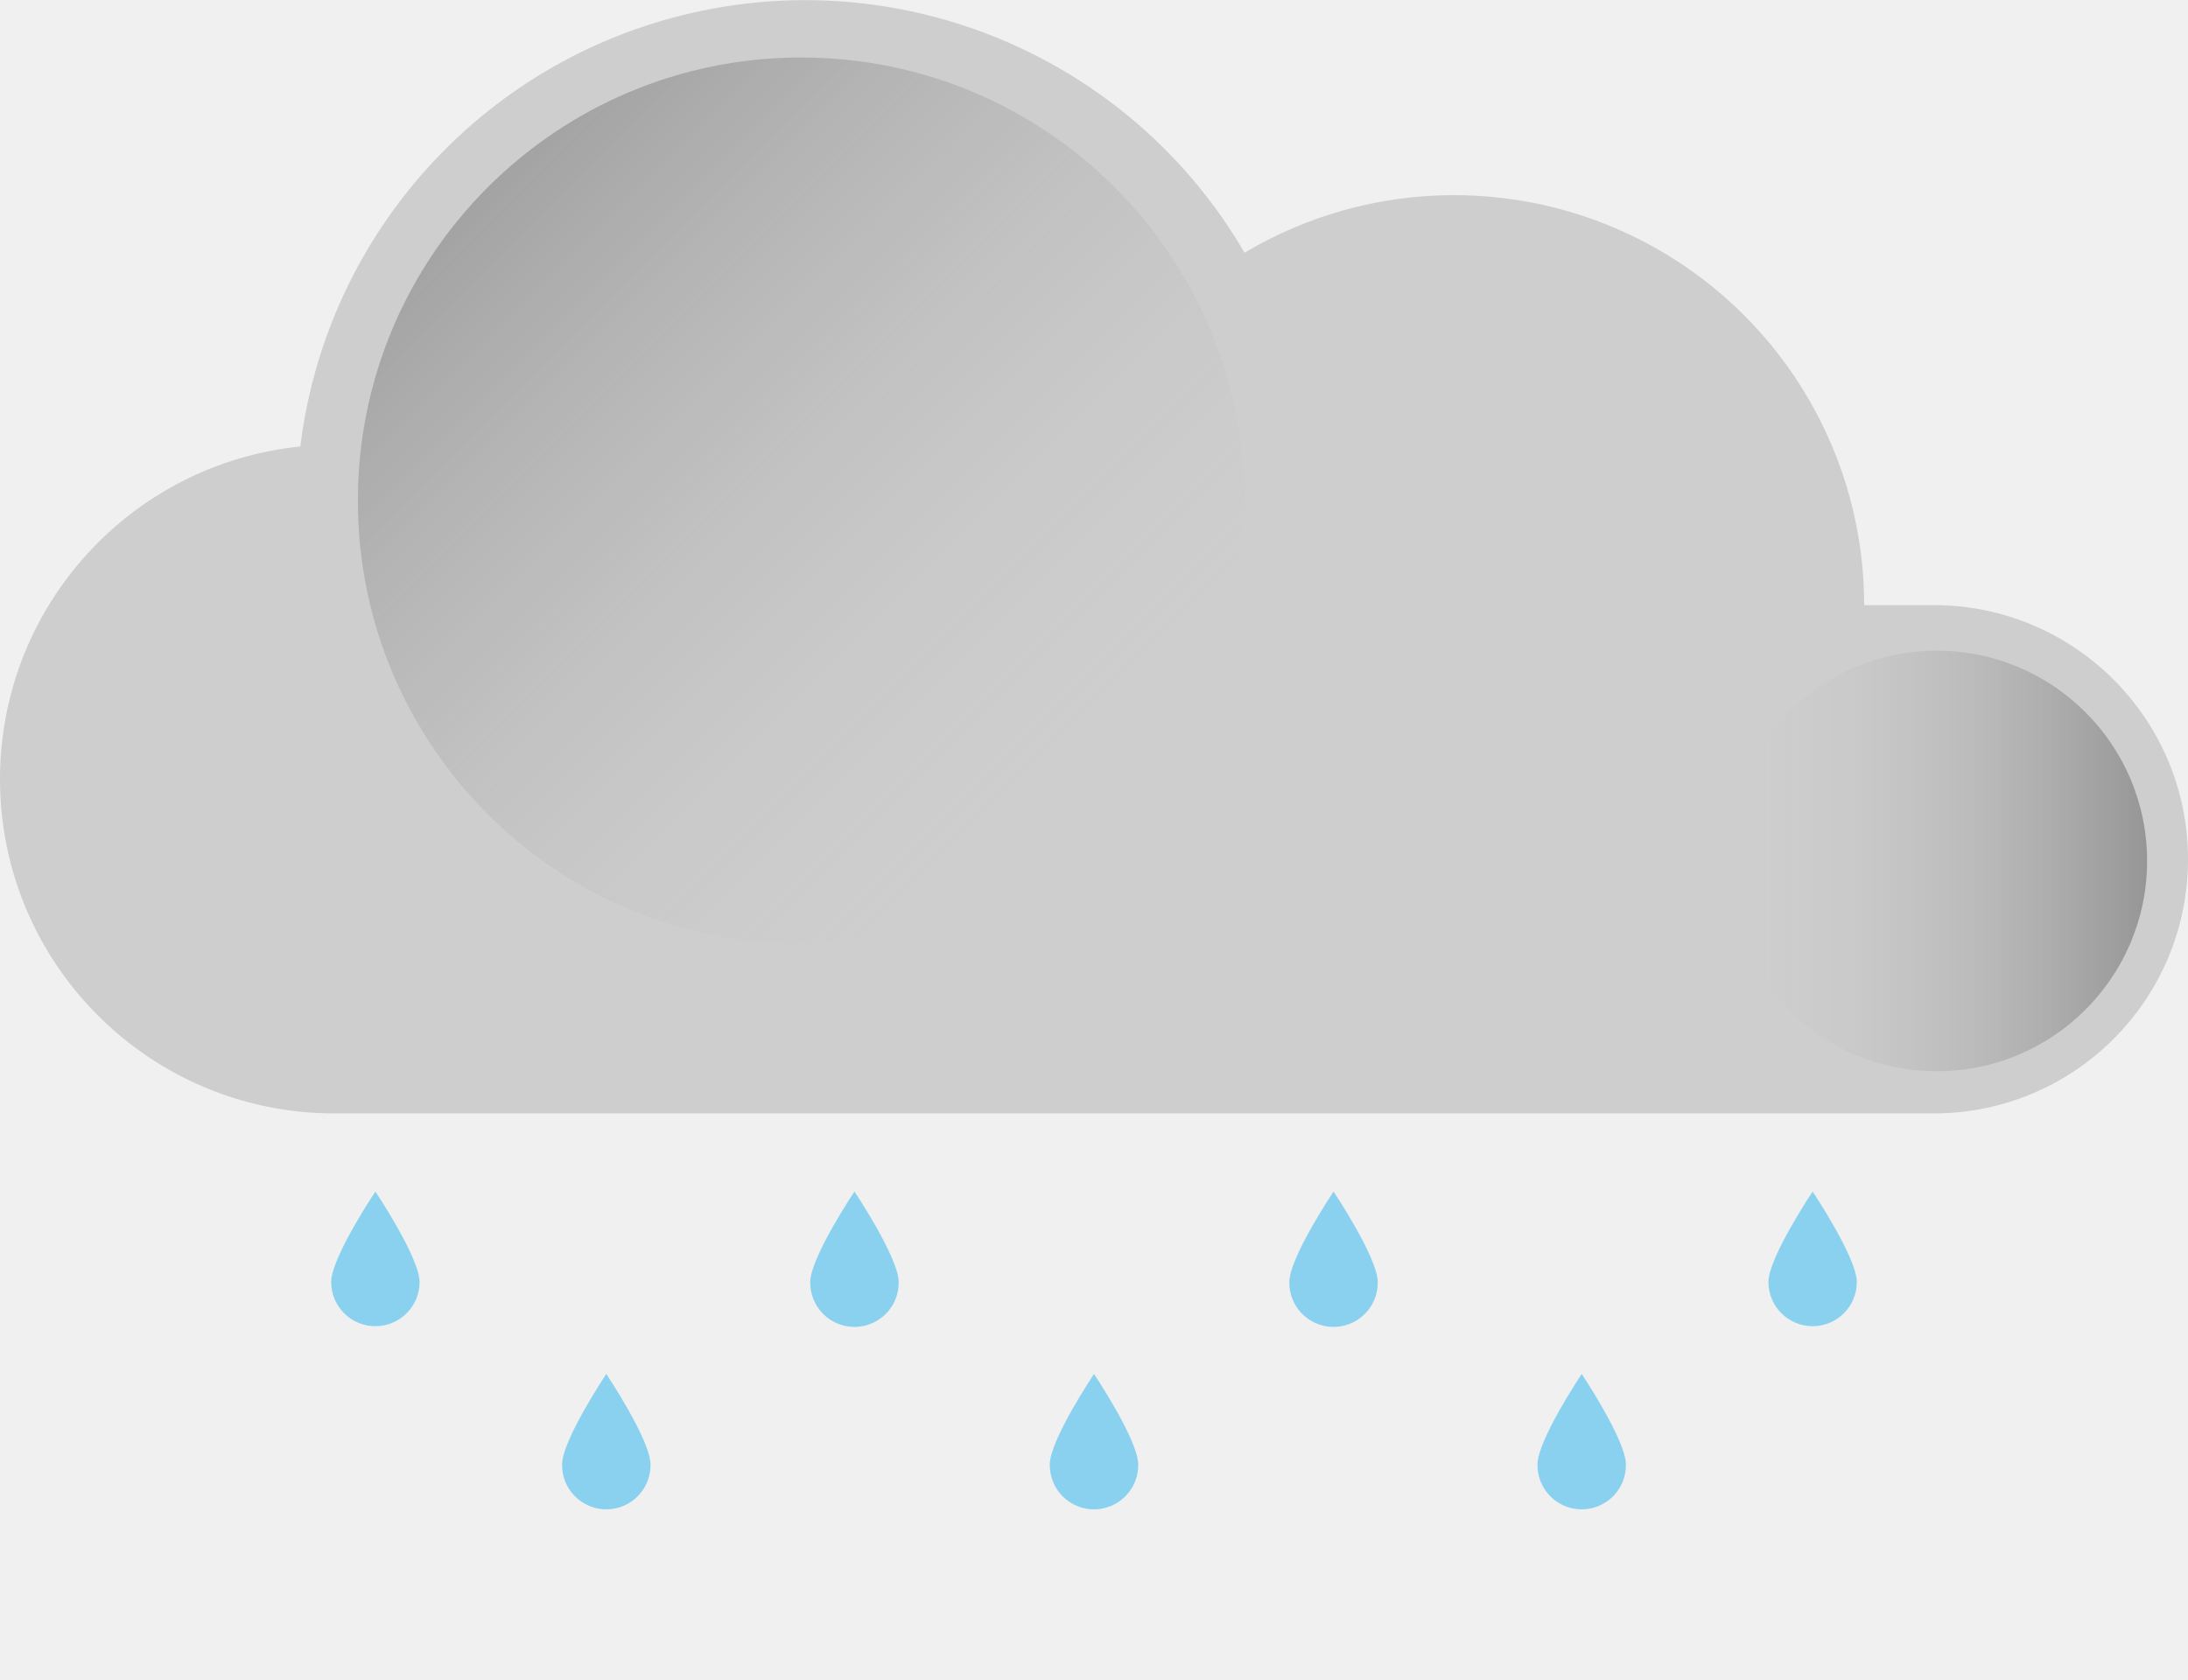
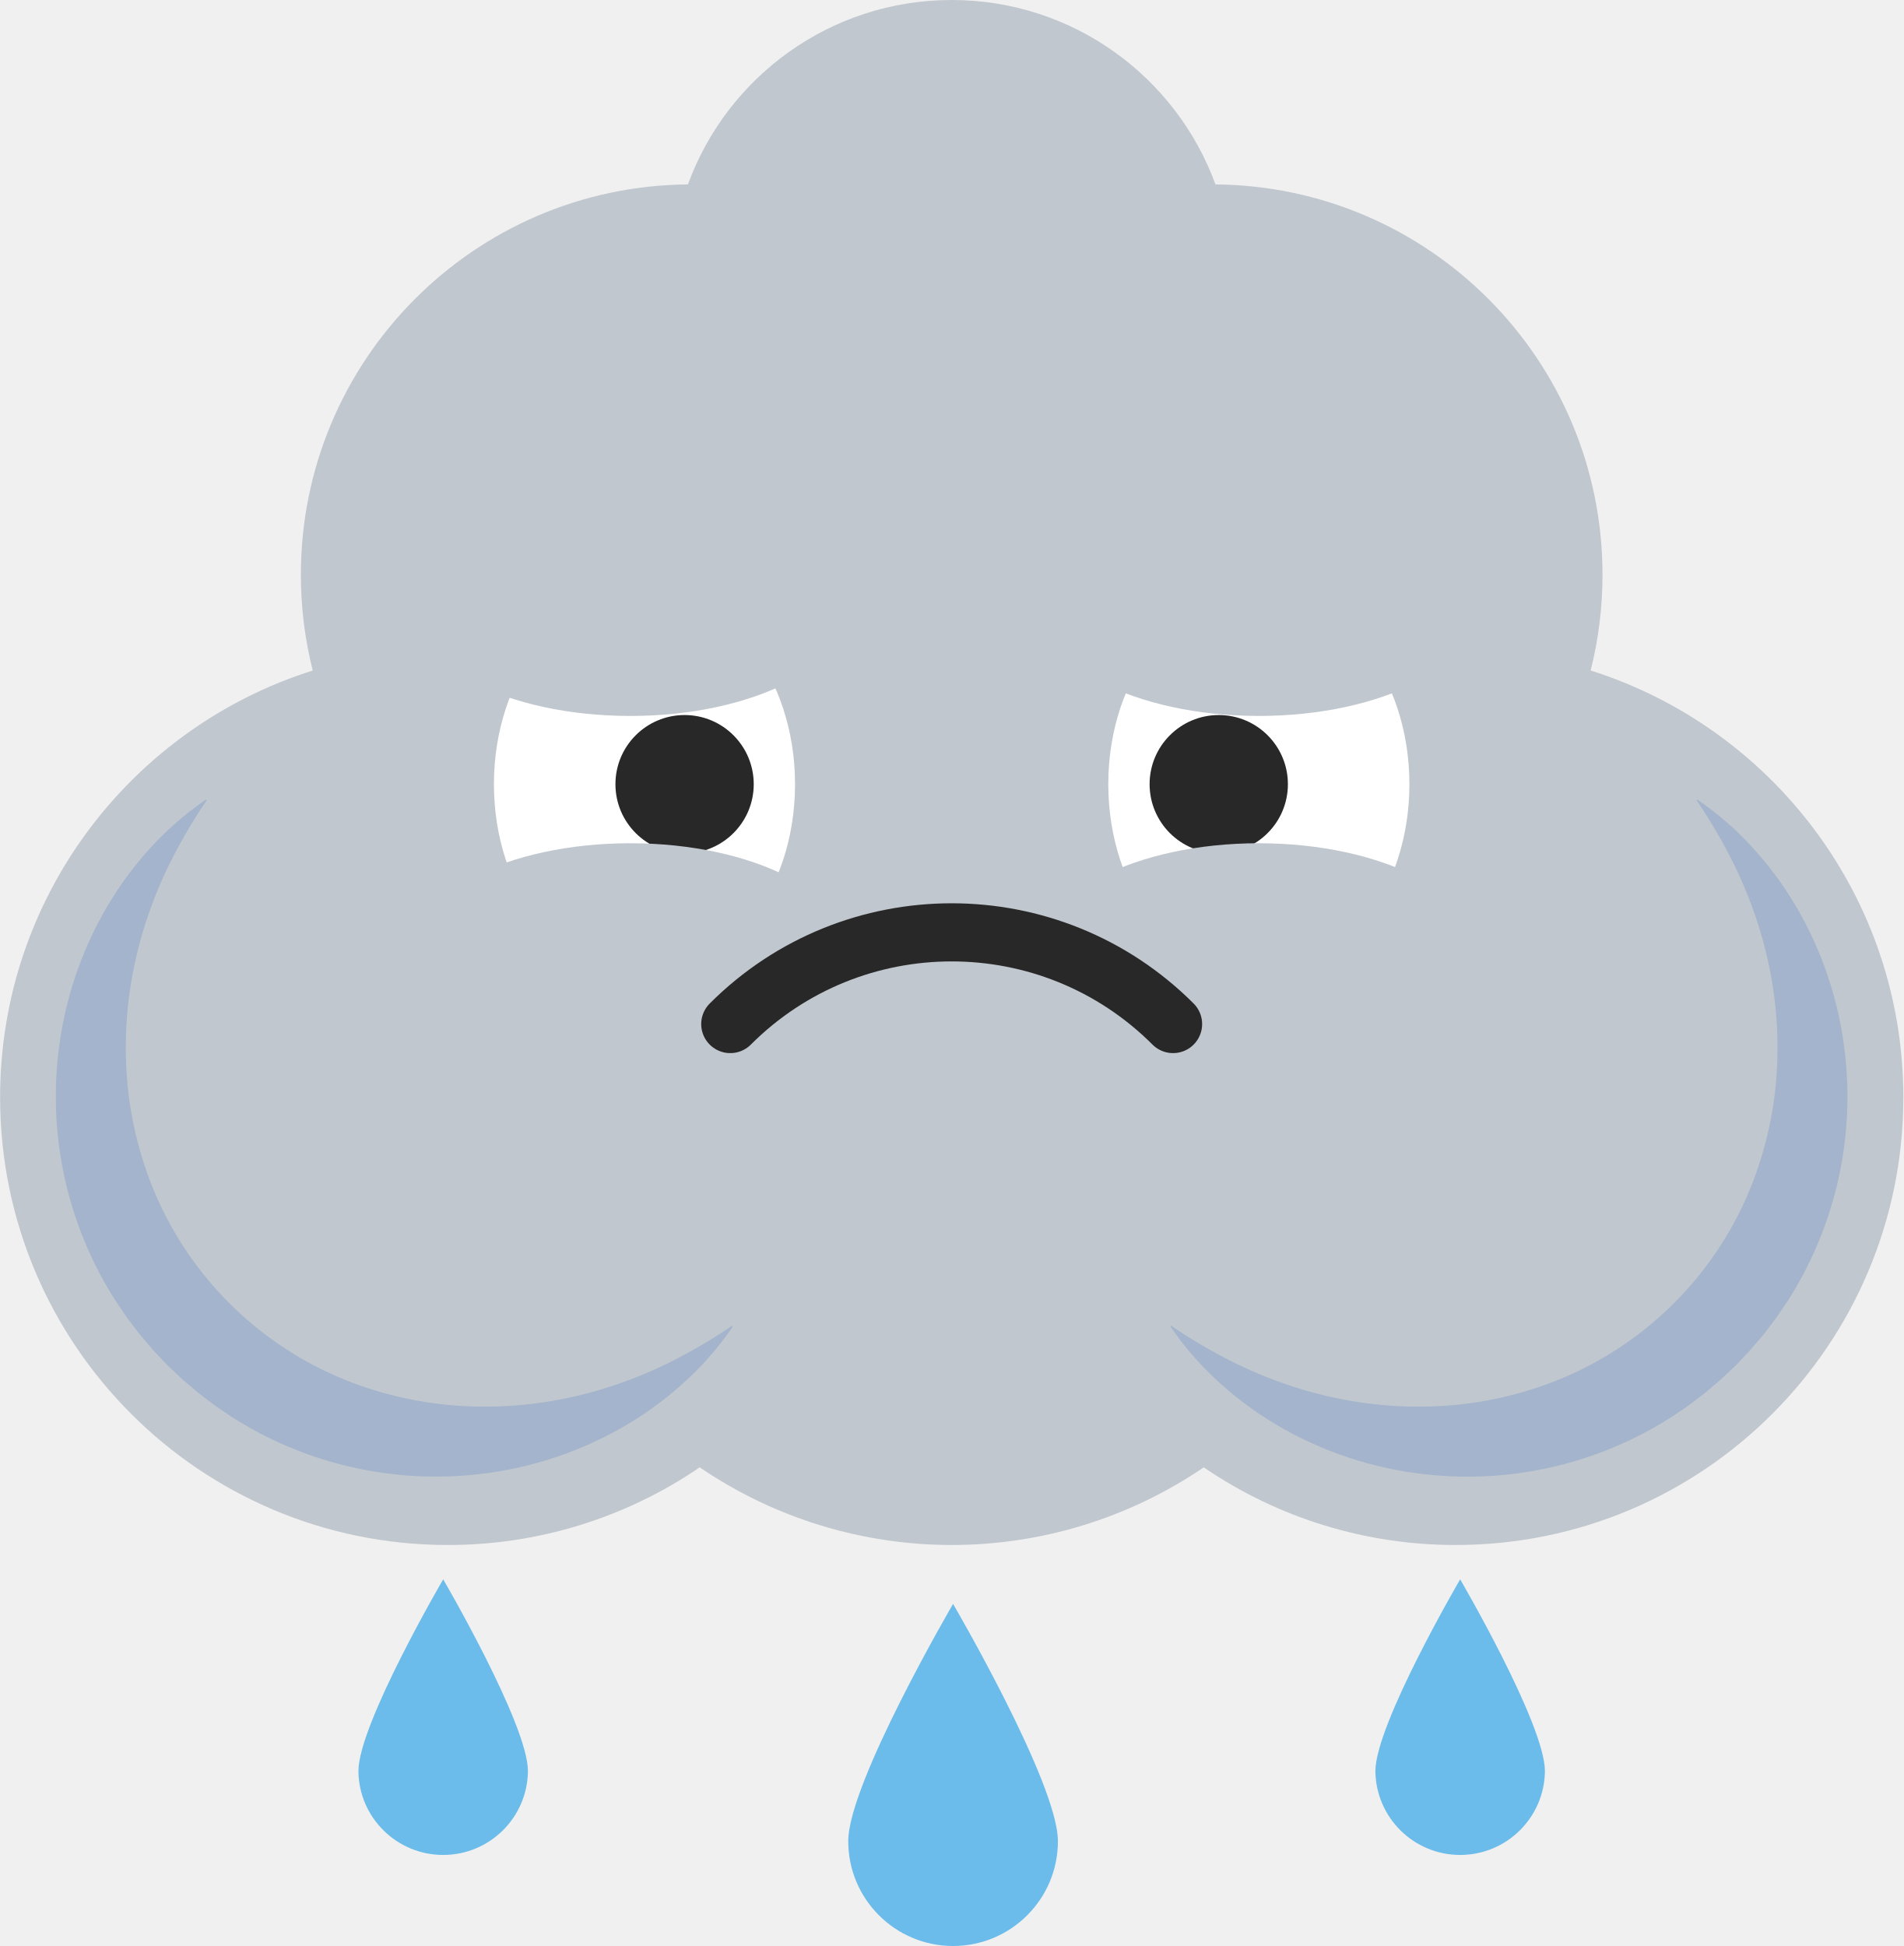
- <svg xmlns="http://www.w3.org/2000/svg" id="b86494c1-4c81-4958-89ef-5e76456fa38b" data-name="Calque 1" width="2008.33" height="1542.37" viewBox="0 0 2008.33 1542.37">
+ <svg xmlns="http://www.w3.org/2000/svg" viewBox="0 0 1637.22 1673.95">
  <defs>
-     <linearGradient id="a2dae7d7-b116-491d-9f2f-c5b827e0bf53" x1="3024.98" y1="-1031.21" x2="3838.87" y2="-1031.21" gradientTransform="translate(3891.33 2157.28) rotate(-135)" gradientUnits="userSpaceOnUse">
-       <stop offset="0" stop-color="#cfcece" stop-opacity="0" />
-       <stop offset="1" stop-color="#a3a3a3" />
-     </linearGradient>
-     <linearGradient id="bcca9689-6437-403b-a87b-1853c9081e5c" x1="1584.67" y1="790.44" x2="1970.78" y2="790.44" gradientUnits="userSpaceOnUse">
-       <stop offset="0" stop-color="#cfcece" stop-opacity="0" />
-       <stop offset="1" stop-color="#969696" />
-     </linearGradient>
+     <style>.cls-1{fill:#6bbcea;}.cls-2{fill:#c1c7ce;}.cls-3{fill:#fff;}.cls-4{fill:#282828;}.cls-5{fill:#a3b4cc;}.cls-6{fill:none;stroke:#282828;stroke-linecap:round;stroke-linejoin:round;stroke-width:50px;}</style>
  </defs>
-   <path d="M2008.33,788.89c0,128.86-104.46,233.33-233.33,233.33H306.94C137.42,1022.22,0,884.8,0,715.28A307,307,0,0,1,275.65,409.9,466.82,466.82,0,0,1,1142.34,232a376.43,376.43,0,0,1,568.77,323.56H1775a233.33,233.33,0,0,1,233.33,233.34Z" fill="#cfcece" />
-   <circle cx="735.42" cy="459.72" r="406.94" fill="url(#a2dae7d7-b116-491d-9f2f-c5b827e0bf53)" />
-   <circle cx="1777.72" cy="790.44" r="193.06" fill="url(#bcca9689-6437-403b-a87b-1853c9081e5c)" />
-   <path d="M1044.74,1344.49a40.58,40.58,0,1,1-81.15,0c0-22.4,40.58-83.08,40.58-83.08S1044.74,1322.09,1044.74,1344.49Z" fill="#8ad1f0" />
-   <path d="M1492.39,1344.49a40.58,40.58,0,1,1-81.15,0c0-22.4,40.58-83.08,40.58-83.08S1492.39,1322.09,1492.39,1344.49Z" fill="#8ad1f0" />
-   <path d="M597.09,1344.49a40.58,40.58,0,1,1-81.15,0c0-22.4,40.57-83.08,40.57-83.08S597.09,1322.09,597.09,1344.49Z" fill="#8ad1f0" />
-   <path d="M824.87,1177a40.58,40.58,0,1,1-81.15,0c0-22.4,40.57-83.07,40.57-83.07S824.87,1154.61,824.87,1177Z" fill="#8ad1f0" />
-   <path d="M1704.35,1177a40.57,40.57,0,1,1-81.14,0c0-22.4,40.57-83.07,40.57-83.07S1704.35,1154.61,1704.35,1177Z" fill="#8ad1f0" />
-   <path d="M385.12,1177a40.57,40.57,0,1,1-81.14,0c0-22.4,40.57-83.07,40.57-83.07S385.12,1154.61,385.12,1177Z" fill="#8ad1f0" />
-   <path d="M1264.61,1177a40.58,40.58,0,1,1-81.15,0c0-22.4,40.58-83.07,40.58-83.07S1264.61,1154.61,1264.61,1177Z" fill="#8ad1f0" />
+   <g id="Calque_2" data-name="Calque 2">
+     <g id="Calque_1-2" data-name="Calque 1">
+       <path class="cls-1" d="M910,1583.77a90.18,90.18,0,1,1-180.36,0c0-49.81,90.18-204.08,90.18-204.08S910,1534,910,1583.77Z" />
+       <path class="cls-1" d="M454.13,1523.56a72.92,72.92,0,0,1-145.83,0c0-40.27,72.92-165,72.92-165S454.13,1483.29,454.13,1523.56Z" />
+       <path class="cls-1" d="M1328.92,1523.56a72.92,72.92,0,0,1-145.83,0c0-40.27,72.91-165,72.91-165S1328.92,1483.29,1328.92,1523.56Z" />
+       <path class="cls-2" d="M1637.22,944c0,212.66-172.39,385-385,385a383.18,383.18,0,0,1-216.78-66.79,385.21,385.21,0,0,1-433.57,0,383.2,383.2,0,0,1-216.78,66.79c-212.66,0-385-172.39-385-385C0,771.81,113,626,269,576.77a336.11,336.11,0,0,1-10.19-82.41c0-184.48,148.79-334.21,332.92-335.72C625.51,66.08,714.34,0,818.61,0s193.1,66.08,226.92,158.64c184.13,1.51,332.92,151.24,332.92,335.72a336.11,336.11,0,0,1-10.19,82.41C1524.18,626,1637.22,771.8,1637.22,944Z" />
+       <ellipse class="cls-3" cx="554.38" cy="674.56" rx="129.51" ry="166.89" />
+       <circle class="cls-4" cx="588.87" cy="674.56" r="59.48" />
+       <ellipse class="cls-3" cx="1082.84" cy="674.56" rx="129.51" ry="166.89" />
+       <circle class="cls-4" cx="1048.35" cy="674.56" r="59.48" />
+       <path class="cls-5" d="M630.23,1141.31a270.81,270.81,0,0,1-43.29,49.23,303.58,303.58,0,0,1-54.48,38.92,321.06,321.06,0,0,1-130.61,39.6,326,326,0,0,1-202.36-50.12l-7.42-5c-2.45-1.69-5-3.29-7.35-5.06-4.75-3.59-9.55-7.12-14.24-10.8-4.54-3.83-9.1-7.67-13.59-11.58l-13-12.24-12.25-13c-3.9-4.49-7.74-9-11.58-13.6-3.67-4.68-7.2-9.48-10.79-14.23-1.77-2.39-3.37-4.91-5.06-7.36l-5-7.41A326,326,0,0,1,49.13,916.35,321.18,321.18,0,0,1,88.74,785.74a303.47,303.47,0,0,1,38.91-54.49A271.53,271.53,0,0,1,176.89,688a.51.51,0,0,1,.71.7,461.09,461.09,0,0,0-32,54.84,376.76,376.76,0,0,0-22.45,57.09,354.61,354.61,0,0,0-12.36,58.5,342.22,342.22,0,0,0-2.19,58.54,317.16,317.16,0,0,0,25.69,110.94,300.36,300.36,0,0,0,155.3,155.29,316.72,316.72,0,0,0,110.94,25.69,342.09,342.09,0,0,0,58.53-2.18,353.19,353.19,0,0,0,58.5-12.37,375.41,375.41,0,0,0,57.1-22.45,458.74,458.74,0,0,0,54.83-32,.5.5,0,0,1,.71.14A.51.51,0,0,1,630.23,1141.31Z" />
+       <path class="cls-5" d="M1007.7,1140.6a458.74,458.74,0,0,0,54.83,32,375.41,375.41,0,0,0,57.1,22.45,353.19,353.19,0,0,0,58.5,12.37,342.09,342.09,0,0,0,58.53,2.18,316.72,316.72,0,0,0,110.94-25.69,300.36,300.36,0,0,0,155.3-155.29,317.16,317.16,0,0,0,25.69-110.94,342.22,342.22,0,0,0-2.19-58.54A354.61,354.61,0,0,0,1514,800.6a376.76,376.76,0,0,0-22.45-57.09,461.09,461.09,0,0,0-32-54.84.51.51,0,0,1,.14-.7.5.5,0,0,1,.57,0,271.53,271.53,0,0,1,49.24,43.28,303.47,303.47,0,0,1,38.91,54.49,321.18,321.18,0,0,1,39.61,130.61A326,326,0,0,1,1538,1118.71l-5,7.41c-1.69,2.45-3.29,5-5.06,7.36-3.59,4.75-7.12,9.55-10.79,14.23-3.84,4.55-7.68,9.11-11.58,13.6l-12.25,13-13,12.24c-4.49,3.91-9,7.75-13.59,11.58-4.69,3.68-9.49,7.21-14.24,10.8-2.39,1.77-4.9,3.37-7.35,5.06l-7.42,5a326,326,0,0,1-202.36,50.12,321.06,321.06,0,0,1-130.61-39.6,303.58,303.58,0,0,1-54.48-38.92,270.81,270.81,0,0,1-43.29-49.23.5.5,0,0,1,.14-.71A.51.51,0,0,1,1007.7,1140.6Z" />
+       <ellipse class="cls-2" cx="542.14" cy="822.79" rx="190.96" ry="97.43" />
+       <ellipse class="cls-2" cx="542.14" cy="518.43" rx="190.96" ry="97.43" />
+       <ellipse class="cls-2" cx="1082.84" cy="822.79" rx="190.96" ry="97.43" />
+       <ellipse class="cls-2" cx="1082.84" cy="518.43" rx="190.96" ry="97.43" />
+       <path class="cls-6" d="M628.17,880.89c105.18-105.18,275.7-105.18,380.88,0" />
+     </g>
+   </g>
</svg>
